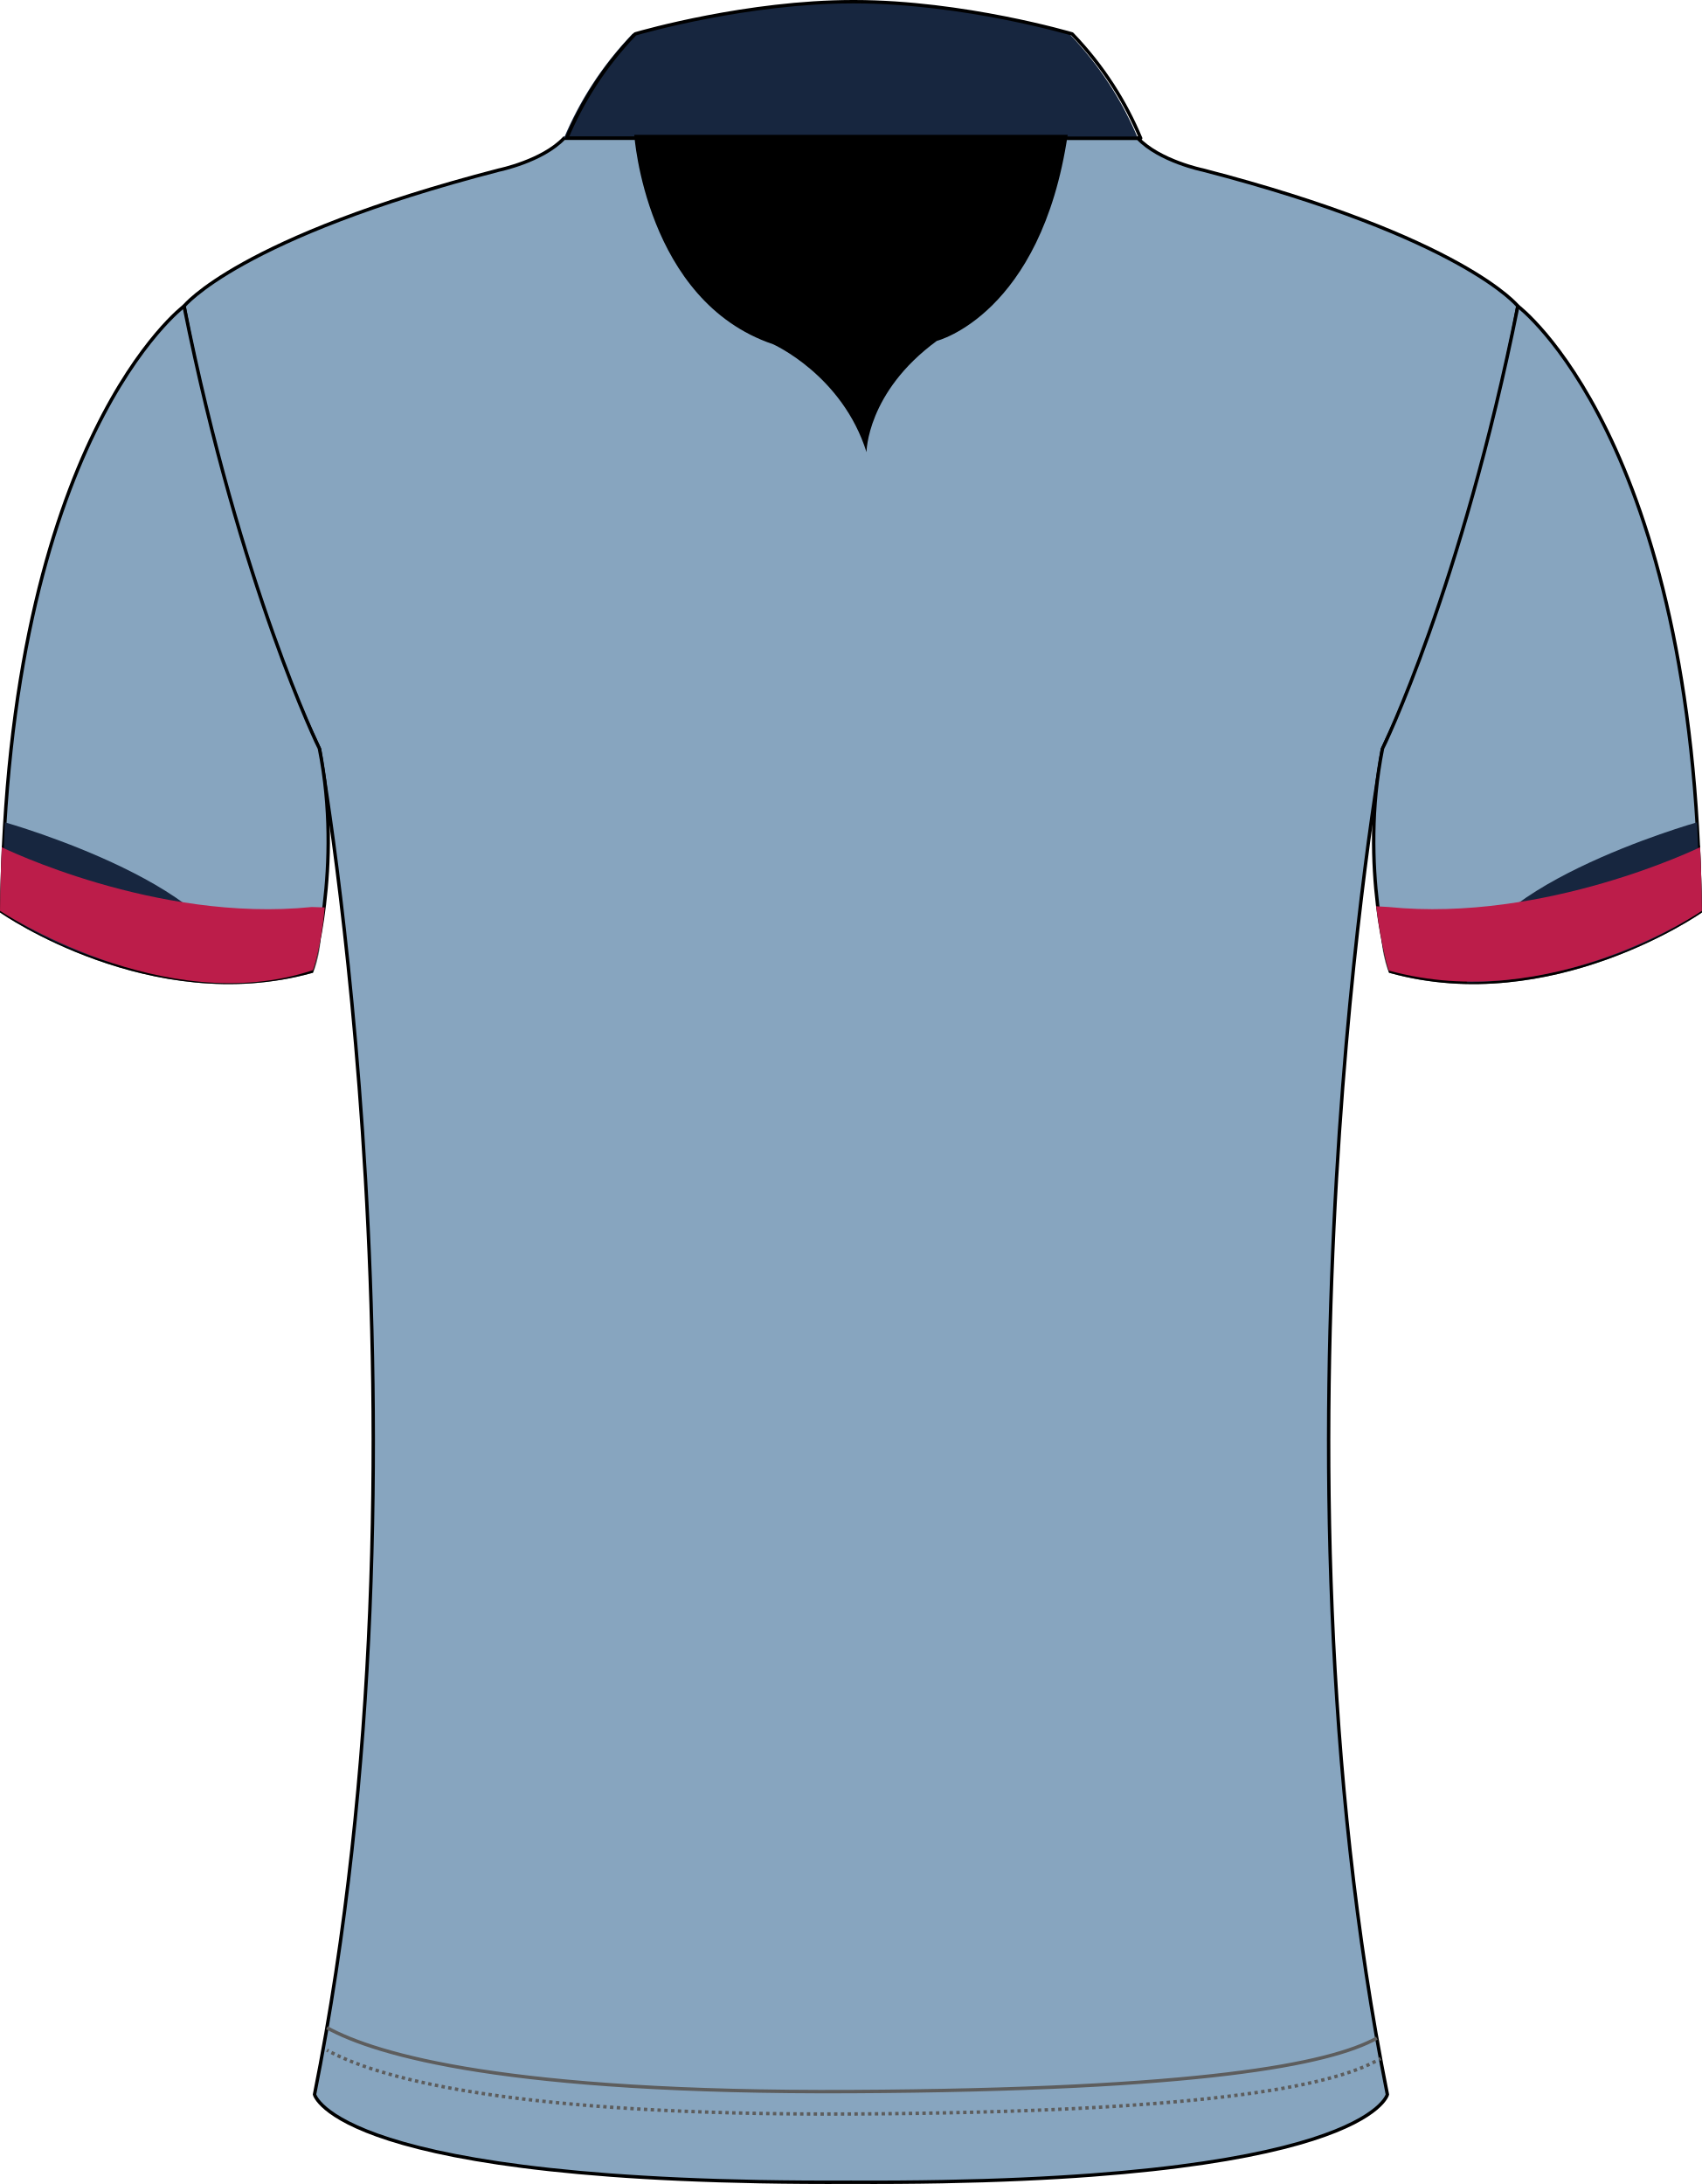
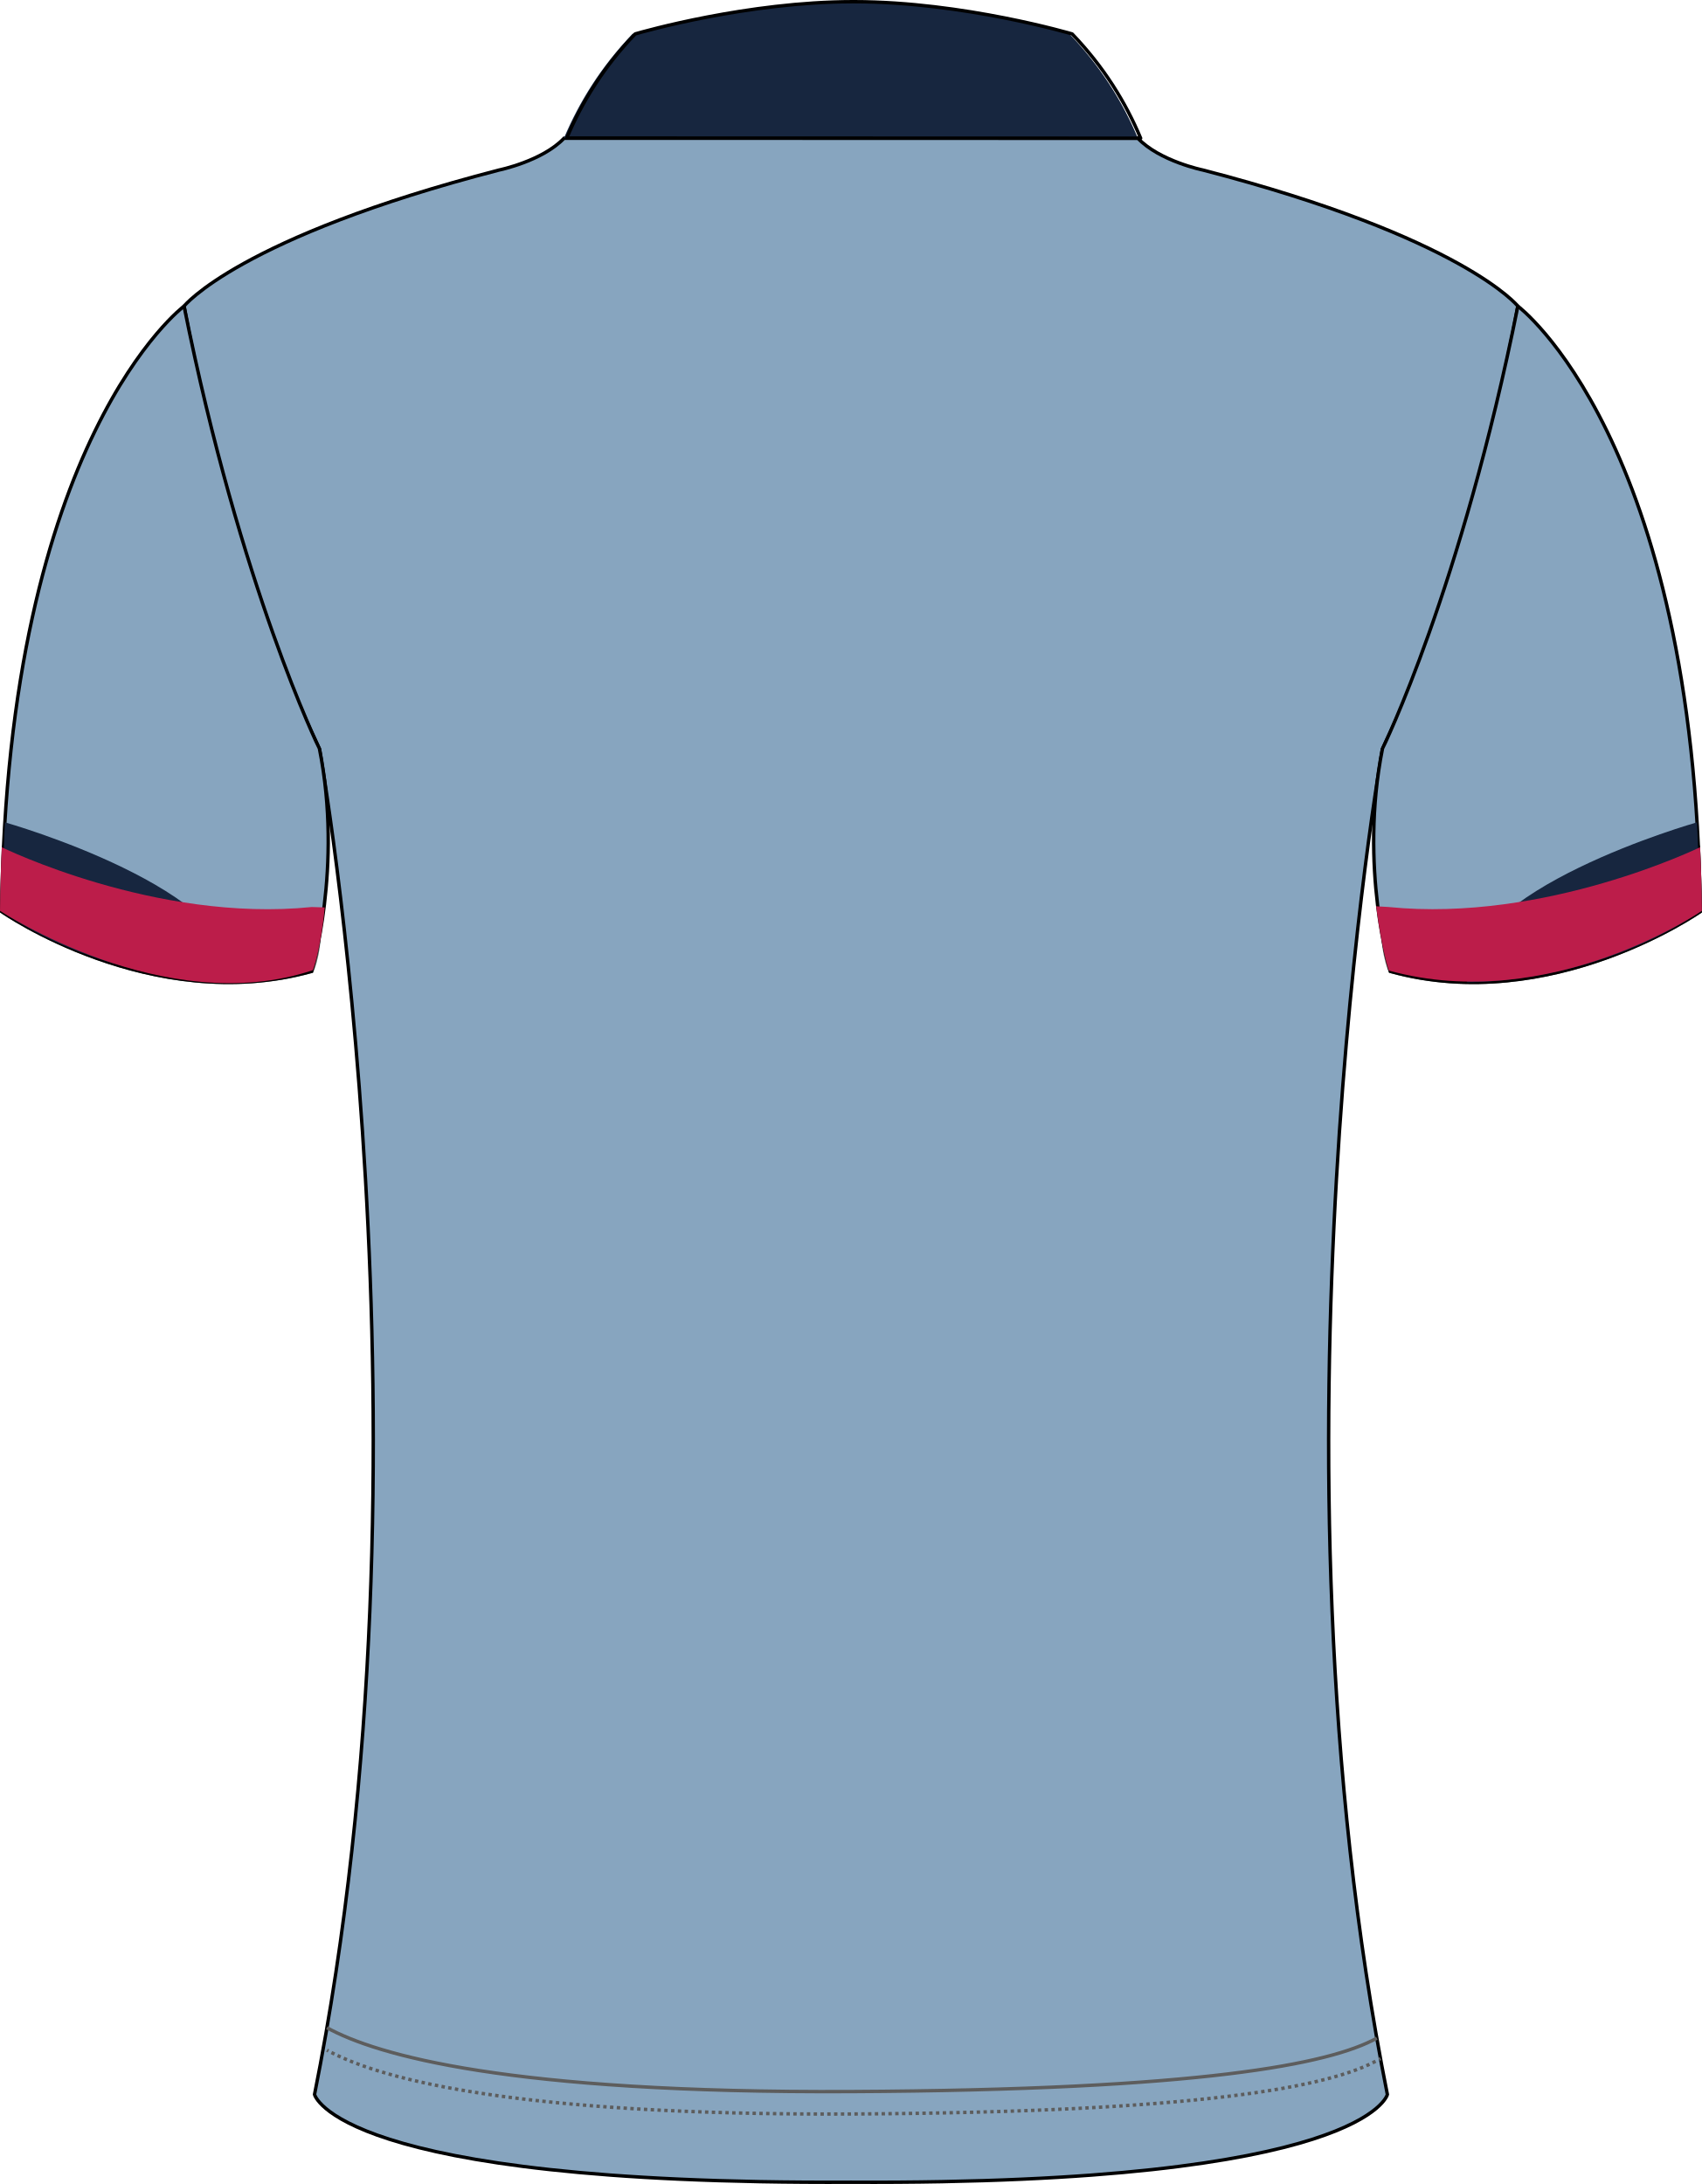
<svg xmlns="http://www.w3.org/2000/svg" version="1.1" id="Layer_1" x="0px" y="0px" viewBox="0 0 501.01 643" style="enable-background:new 0 0 501.01 643;" xml:space="preserve">
  <style type="text/css">
	
	@font-face{font-family:'codaheavy';src:url('/fonts/coda-heavy-webfont.woff') format('woff')}
	text{font-family:Impact,codaheavy,sans-serif}
	.Number.fill{fill:#000}
	.NumberOutline.stroke{fill:none;stroke:#777;stroke-width:2.5}
	.Colour1.fill{fill:#87A5BF;stroke:#000000;stroke-miterlimit:10;}
	.Colour2.fill{fill:#17263F;}
	.ArmTrim.fill{fill:#BC1D4A;}
	.Collar.fill{fill:#17263F;}
	.st0{fill:none;stroke:#5D5D5D;stroke-miterlimit:10;}
	.st1{fill:none;stroke:#5D5D5D;stroke-miterlimit:10;stroke-dasharray:1,1;}
	.st2{fill:none;stroke:#000000;stroke-linecap:round;stroke-linejoin:round;}
	.st3{fill:none;stroke:#5D5D5D;stroke-miterlimit:10;stroke-dasharray:1;}
	
</style>
  <path class="Colour1 fill" d="M250.5,642.48c-151.65,0.75-157.91-25.84-157.91-25.84c38.04-190.74,1.45-396.2,1.45-396.2  C67.46,165.77,54.18,90.13,54.18,90.13S70.32,69.9,146.9,50.06c0,0,12.76-2.62,19.14-9.36h168.92c6.38,6.74,19.14,9.36,19.14,9.36  c76.58,19.85,92.72,40.07,92.72,40.07s-13.28,75.65-39.86,130.32c0,0-36.59,205.47,1.45,396.2  C408.41,616.65,402.15,643.23,250.5,642.48" />
  <g>
    <path class="st0" d="M407.13,267.38c-0.89,12.24,2.16,18.6,2.16,18.6c47.3,13.11,91.22-17.6,91.22-17.6   c-0.07-6.45-0.25-12.69-0.52-18.72c0,0-45.27,22.28-91.25,17.6L407.13,267.38z" />
    <path class="st0" d="M93.94,267.38c0.89,12.24-2.16,18.6-2.16,18.6c-47.3,13.11-91.22-17.6-91.22-17.6   c0.07-6.45,0.25-12.69,0.52-18.72c0,0,45.27,22.28,91.25,17.6L93.94,267.38z" />
  </g>
  <path class="Colour1 fill" d="M446.82,90.13c0,0,52.18,38.95,53.68,178.25c0,0-43.92,30.71-91.22,17.6c0,0-9.27-30.58-2.32-65.53  C406.96,220.44,430.18,173.26,446.82,90.13z" />
  <path class="Colour1 fill" d="M54.18,90.13c0,0-52.18,38.95-53.68,178.25c0,0,43.92,30.71,91.22,17.6c0,0,9.27-30.58,2.32-65.53  C94.04,220.44,70.82,173.26,54.18,90.13z" />
  <path class="st0" d="M96.25,597c14.67,8.05,53.26,19.29,154.26,18.79c103.23-0.51,140.87-8.07,154.79-15.72" />
  <g>
    <g>
      <path class="st0" d="M96.25,603.6c0.14,0.08,0.29,0.16,0.44,0.24" />
      <path class="st1" d="M97.57,604.3c15.61,7.99,54.83,18.57,152.94,18.09c103.77-0.51,141.26-8.15,155.01-15.84" />
      <path class="st0" d="M405.95,606.3c0.15-0.08,0.29-0.17,0.43-0.25" />
    </g>
  </g>
  <path class="Collar fill" d="M314.81,9.99c0,0-31.9-9.45-64.11-9.49l-0.47,0c-31.01,0.05-61.7,8.8-63.92,9.45l-0.13,0.04  c-9.22,9.6-15.69,20.06-20.15,30.65l168.94,0.05C330.52,30.08,324.04,19.6,314.81,9.99" />
  <path class="st2" d="M166.84,40.64l168.94,0.05c-4.45-10.61-10.93-21.09-20.17-30.7c0,0-31.9-9.45-64.11-9.49l-0.47,0  c-31.01,0.05-61.7,8.8-63.92,9.45l-0.13,0.04C177.77,19.59,171.29,30.05,166.84,40.64z" />
  <g>
    <path class="st3" d="M0.82,253.77c0,0,32.62,21.54,93.18,18.54" />
    <path class="st3" d="M500.18,253.77c0,0-32.62,21.54-93.18,18.54" />
  </g>
  <path class="Colour2 fill" d="M499.54,242.11c0,0-70.02,19.81-67.65,47.1c0,0,36.93,0.69,68.58-20.84  C500.47,268.38,499.83,246.41,499.54,242.11z" />
  <path class="Colour2 fill" d="M1.46,242.11c0,0,70.02,19.81,67.65,47.1c0,0-36.93,0.69-68.58-20.84C0.53,268.38,1.18,246.41,1.46,242.11z  " />
-   <path class="st7" d="M186.71,39.69c0,0,3.29,48.94,40.84,61.65c0,0,20.38,9.05,27.53,31.78c0,0,0.04-17.63,20.7-32.76  c0,0,30.65-7.7,38.52-60.67H186.71z" />
  <path class="ArmTrim fill" d="M405.09,266.82c1.83,13.67,3.75,18.93,3.75,18.93c47.57,13.11,92.16-17.6,92.16-17.6  c-0.07-6.45-0.25-12.69-0.53-18.72c0,0-45.53,22.28-91.78,17.6L405.09,266.82z" />
  <path class="ArmTrim fill" d="M95.59,267.16c-1.13,12.25-3.46,18.46-3.46,18.46C48.48,300.3,0,268.16,0,268.16  c0.07-6.45,0.25-12.69,0.52-18.72c0,0,45.27,22.28,91.25,17.6L95.59,267.16z" />
  <g id="BBodyLogos" />
</svg>
